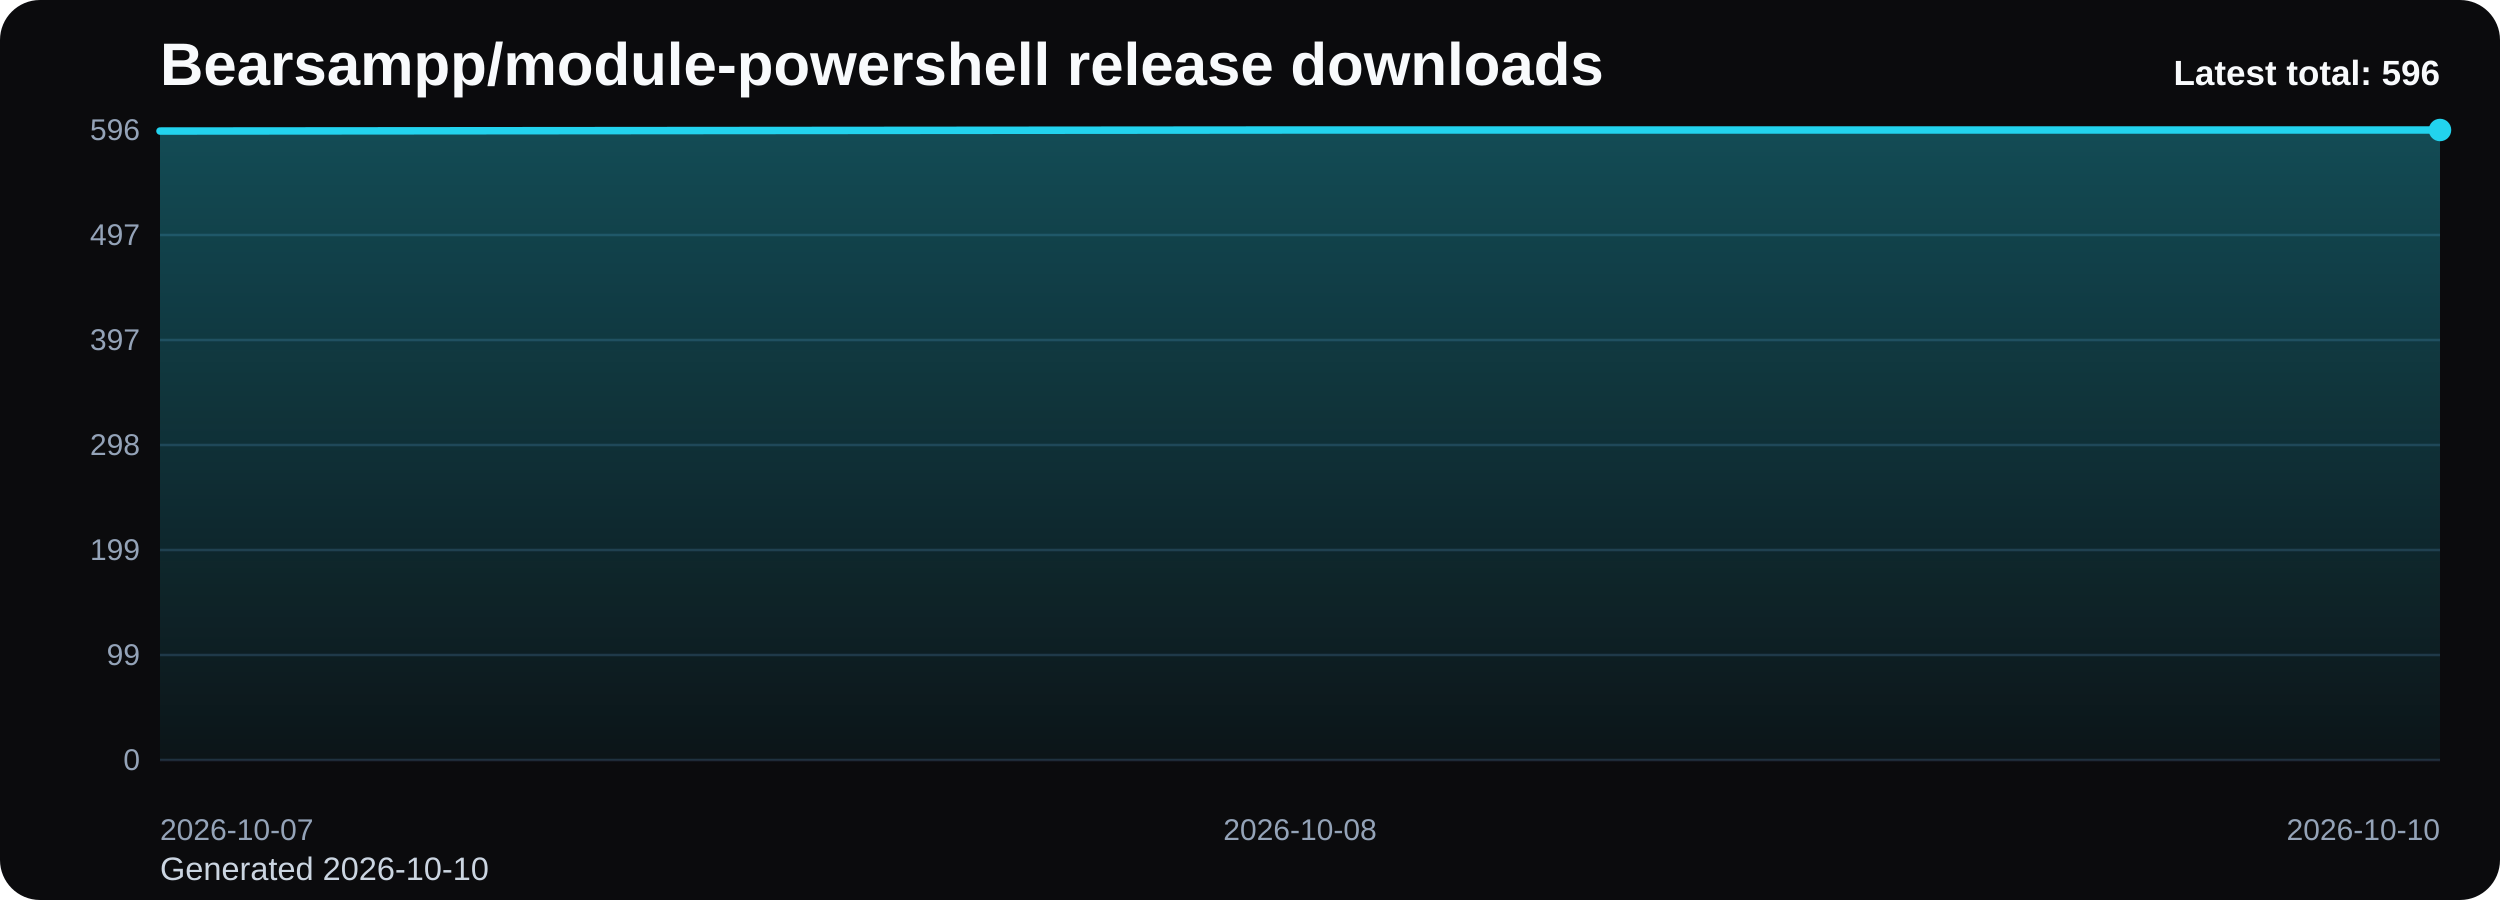
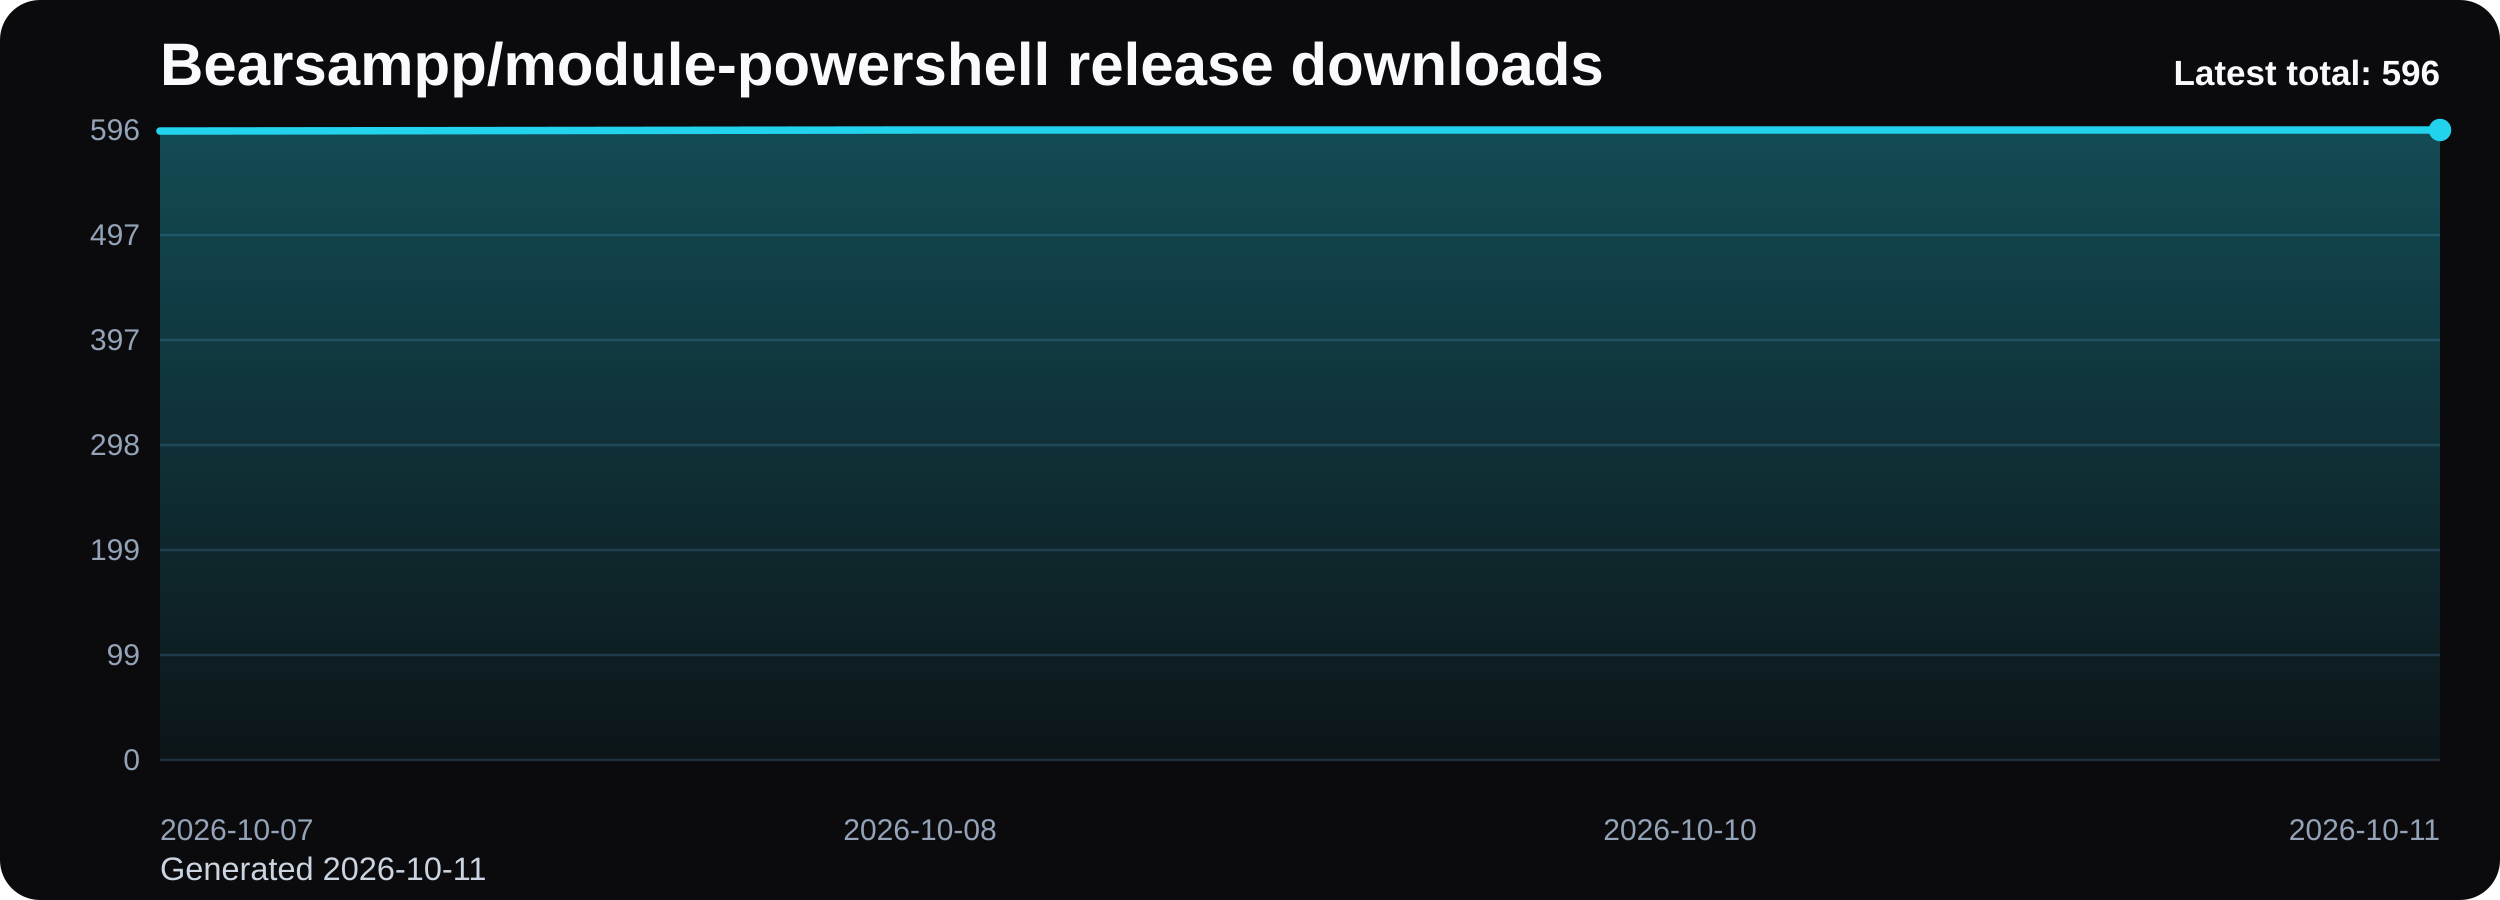
<svg xmlns="http://www.w3.org/2000/svg" viewBox="0 0 1000 360" role="img" aria-label="Bearsampp/module-powershell release downloads chart">
  <defs>
    <linearGradient id="fill-total-trend-black" x1="0" y1="0" x2="0" y2="1">
      <stop offset="0%" stop-color="#22d3ee" stop-opacity="0.32" />
      <stop offset="100%" stop-color="#22d3ee" stop-opacity="0.05" />
    </linearGradient>
    <style>
      .bg { fill: #0b0b0d; }
      .title { font: 700 24px Arial, sans-serif; fill: #f8fafc; }
      .sub { font: 400 13px Arial, sans-serif; fill: #cbd5e1; }
      .grid { stroke: #1f2937; stroke-width: 1; }
      .axis { font: 400 12px Arial, sans-serif; fill: #94a3b8; }
      .line { fill: none; stroke: #22d3ee; stroke-width: 3; stroke-linecap: round; stroke-linejoin: round; }
      .dot { fill: #22d3ee; }
      .value { font: 600 11px Arial, sans-serif; fill: #cbd5e1; }
      .latest { font: 700 14px Arial, sans-serif; fill: #f8fafc; }
    </style>
  </defs>
  <rect class="bg" x="0" y="0" width="1000" height="360" rx="16" />
  <text class="title" x="64" y="34">Bearsampp/module-powershell release downloads</text>
-   <text class="sub" x="64" y="352">Generated 2026-10-10</text>
+   <text class="sub" x="64" y="352">Generated 2026-10-11</text>
  <line x1="64" y1="52.00" x2="976" y2="52.00" class="grid" />
  <text x="56" y="56.00" text-anchor="end" class="axis">596</text>
  <line x1="64" y1="94.00" x2="976" y2="94.00" class="grid" />
  <text x="56" y="98.00" text-anchor="end" class="axis">497</text>
  <line x1="64" y1="136.00" x2="976" y2="136.00" class="grid" />
  <text x="56" y="140.00" text-anchor="end" class="axis">397</text>
  <line x1="64" y1="178.00" x2="976" y2="178.00" class="grid" />
  <text x="56" y="182.00" text-anchor="end" class="axis">298</text>
  <line x1="64" y1="220.00" x2="976" y2="220.00" class="grid" />
  <text x="56" y="224.00" text-anchor="end" class="axis">199</text>
  <line x1="64" y1="262.00" x2="976" y2="262.00" class="grid" />
  <text x="56" y="266.00" text-anchor="end" class="axis">99</text>
  <line x1="64" y1="304.00" x2="976" y2="304.00" class="grid" />
  <text x="56" y="308.00" text-anchor="end" class="axis">0</text>
-   <path d="M 64.00 304 L 64.00 52.42 L 520.00 52.00 L 976.00 52.00 L 976.00 304 Z" fill="url(#fill-total-trend-black)" />
-   <polyline class="line" points="64.00,52.42 520.00,52.00 976.00,52.00" />
+   <path d="M 64.00 304 L 64.00 52.42 L 368.00 52.00 L 672.00 52.00 L 976.00 52.00 L 976.00 304 Z" fill="url(#fill-total-trend-black)" />
+   <polyline class="line" points="64.00,52.42 368.00,52.00 672.00,52.00 976.00,52.00" />
  <circle class="dot" cx="976.00" cy="52.00" r="4.5" />
  <text class="axis" x="64.00" y="336" text-anchor="start">2026-10-07</text>
-   <text class="axis" x="520.00" y="336" text-anchor="middle">2026-10-08</text>
-   <text class="axis" x="976.00" y="336" text-anchor="end">2026-10-10</text>
+   <text class="axis" x="368.00" y="336" text-anchor="middle">2026-10-08</text>
+   <text class="axis" x="672.00" y="336" text-anchor="middle">2026-10-10</text>
+   <text class="axis" x="976.00" y="336" text-anchor="end">2026-10-11</text>
  <text class="latest" x="976" y="34" text-anchor="end">Latest total: 596</text>
</svg>
